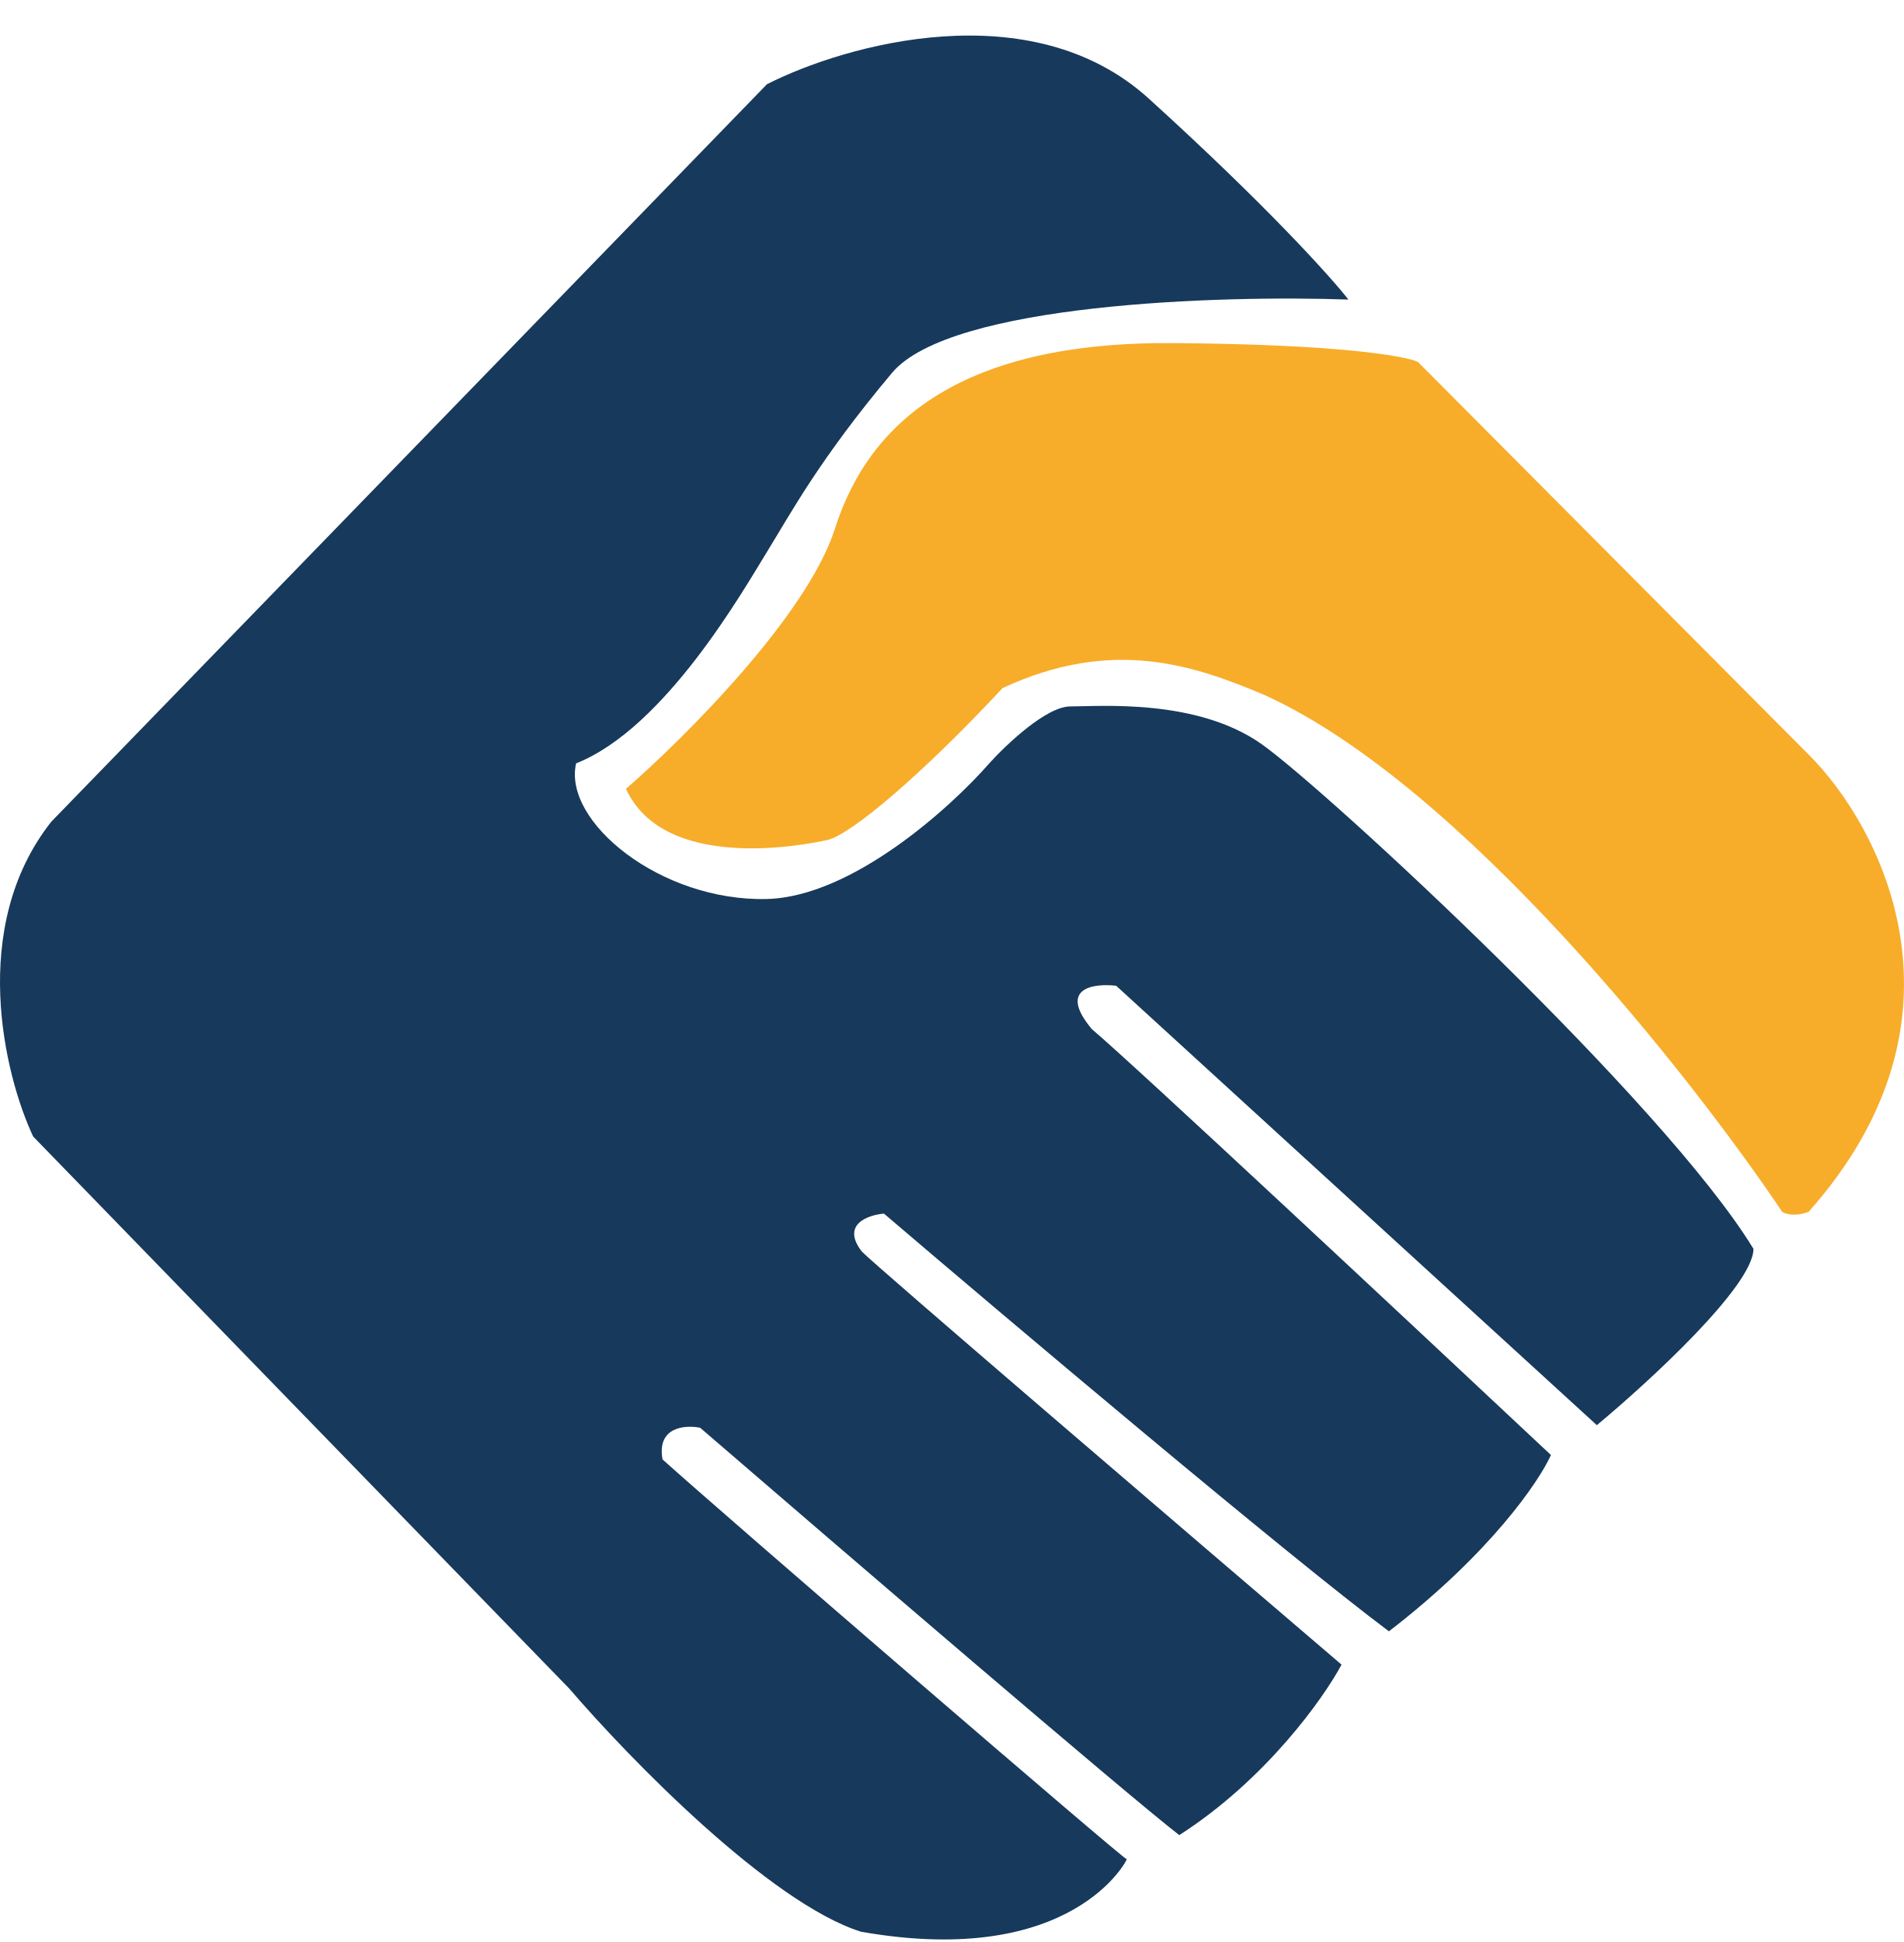
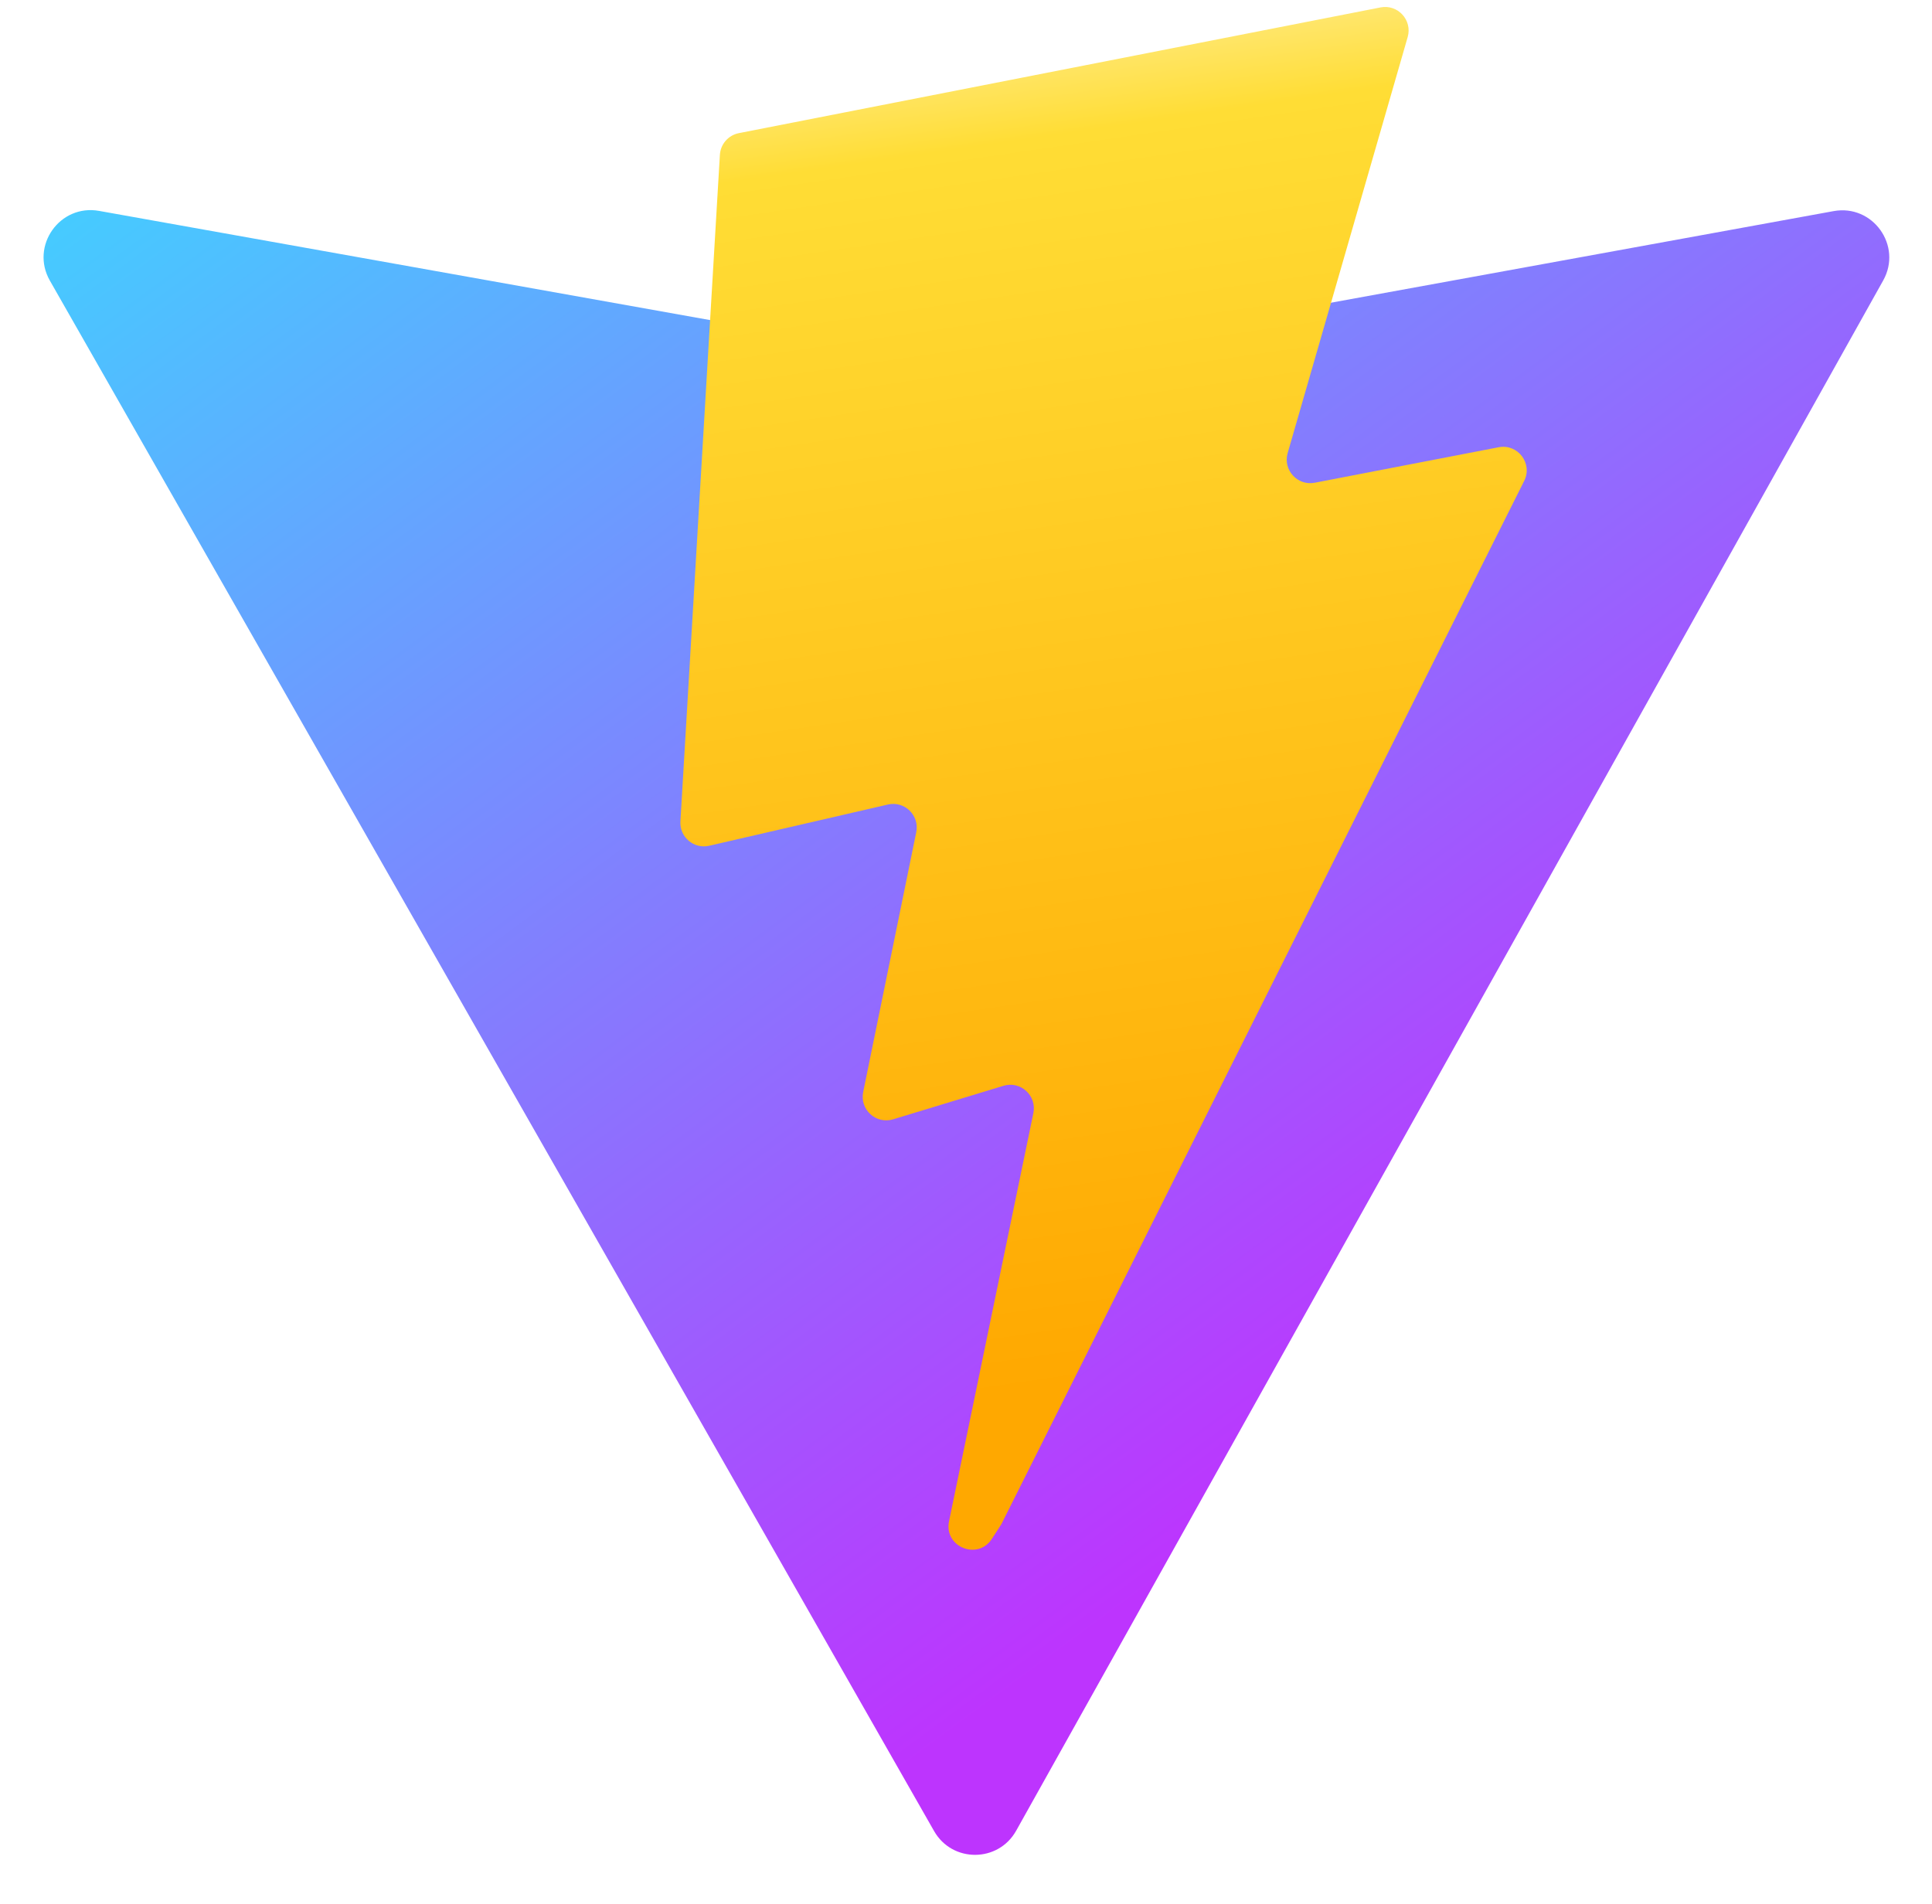
- <svg xmlns="http://www.w3.org/2000/svg" width="50" height="51" viewBox="0 0 50 51" fill="none">
-   <path d="M20.142 2.211L1.347 21.579C-0.839 24.348 0.119 28.245 0.871 29.847L14.954 44.35C16.505 46.159 20.208 49.968 22.606 50.729C28.208 51.72 29.628 48.788 29.589 48.827C29.549 48.867 18.977 39.753 17.399 38.327C17.242 37.471 17.991 37.416 18.386 37.495C22.015 40.625 29.612 47.147 30.969 48.193C33.242 46.735 34.756 44.601 35.23 43.716C31.159 40.237 22.939 33.197 22.629 32.864C22.084 32.155 22.792 31.907 23.213 31.871C26.523 34.697 33.808 40.846 36.474 42.841C39.14 40.789 40.421 38.899 40.729 38.211C37.136 34.839 29.695 27.883 28.674 27.028C27.766 25.945 28.721 25.817 29.312 25.888L41.934 37.427C43.305 36.288 46.047 33.766 46.047 32.797C43.707 28.951 34.843 20.76 33.141 19.549C31.439 18.338 28.886 18.552 28.106 18.552C27.482 18.552 26.428 19.549 25.979 20.047C24.963 21.211 22.372 23.552 20.142 23.609C17.355 23.68 14.775 21.579 15.129 20.047C17.47 19.122 19.526 15.489 20.142 14.492C20.758 13.495 21.512 12.07 23.426 9.791C24.958 7.967 32.054 7.749 35.41 7.867C34.948 7.274 33.251 5.387 30.164 2.586C27.076 -0.215 22.196 1.169 20.142 2.211Z" fill="#17395C" />
-   <path d="M21.926 13.883C21.198 16.167 17.964 19.39 16.438 20.716C17.443 22.903 21.092 22.201 21.725 22.06C22.357 21.919 24.256 20.294 26.329 18.07C29.212 16.728 31.356 17.47 33.202 18.25C38.37 20.592 44.422 28.276 46.802 31.826C46.802 31.826 47.043 31.989 47.494 31.826C52.033 26.727 49.385 21.693 47.494 19.814L37.236 9.505C36.92 9.353 35.19 9.041 30.794 9.01C25.299 8.972 22.835 11.028 21.926 13.883Z" fill="#F7AD2A" />
+ <svg xmlns="http://www.w3.org/2000/svg" width="410" height="404" viewBox="0 0 410 404" fill="none">
+   <path d="M399.641 59.525L215.643 388.545C211.844 395.338 202.084 395.378 198.228 388.618L10.582 59.556C6.381 52.19 12.68 43.267 21.028 44.759L205.223 77.682C206.398 77.892 207.601 77.89 208.776 77.676L389.119 44.806C397.439 43.289 403.768 52.143 399.641 59.525Z" fill="url(#paint0_linear)" />
+   <path d="M292.965 1.574L156.801 28.255C154.563 28.694 152.906 30.59 152.771 32.866L144.395 174.33C144.198 177.662 147.258 180.248 150.51 179.498L188.42 170.749C191.967 169.931 195.172 173.055 194.443 176.622L183.18 231.775C182.422 235.487 185.907 238.661 189.532 237.56L212.947 230.446C216.577 229.344 220.065 232.527 219.297 236.242L201.398 322.875C200.278 328.294 207.486 331.249 210.492 326.603L212.5 323.5L323.454 102.072C325.312 98.365 322.108 94.137 318.036 94.923L279.014 102.454C275.347 103.161 272.227 99.746 273.262 96.158L298.731 7.867C299.767 4.273 296.636 0.855 292.965 1.574Z" fill="url(#paint1_linear)" />
+   <defs>
+     <linearGradient id="paint0_linear" x1="6" y1="33" x2="235" y2="344" gradientUnits="userSpaceOnUse">
+       <stop stop-color="#41D1FF" />
+       <stop offset="1" stop-color="#BD34FE" />
+     </linearGradient>
+     <linearGradient id="paint1_linear" x1="194.651" y1="8.818" x2="236.076" y2="292.989" gradientUnits="userSpaceOnUse">
+       <stop stop-color="#FFEA83" />
+       <stop offset="0.083" stop-color="#FFDD35" />
+       <stop offset="1" stop-color="#FFA800" />
+     </linearGradient>
+   </defs>
</svg>
